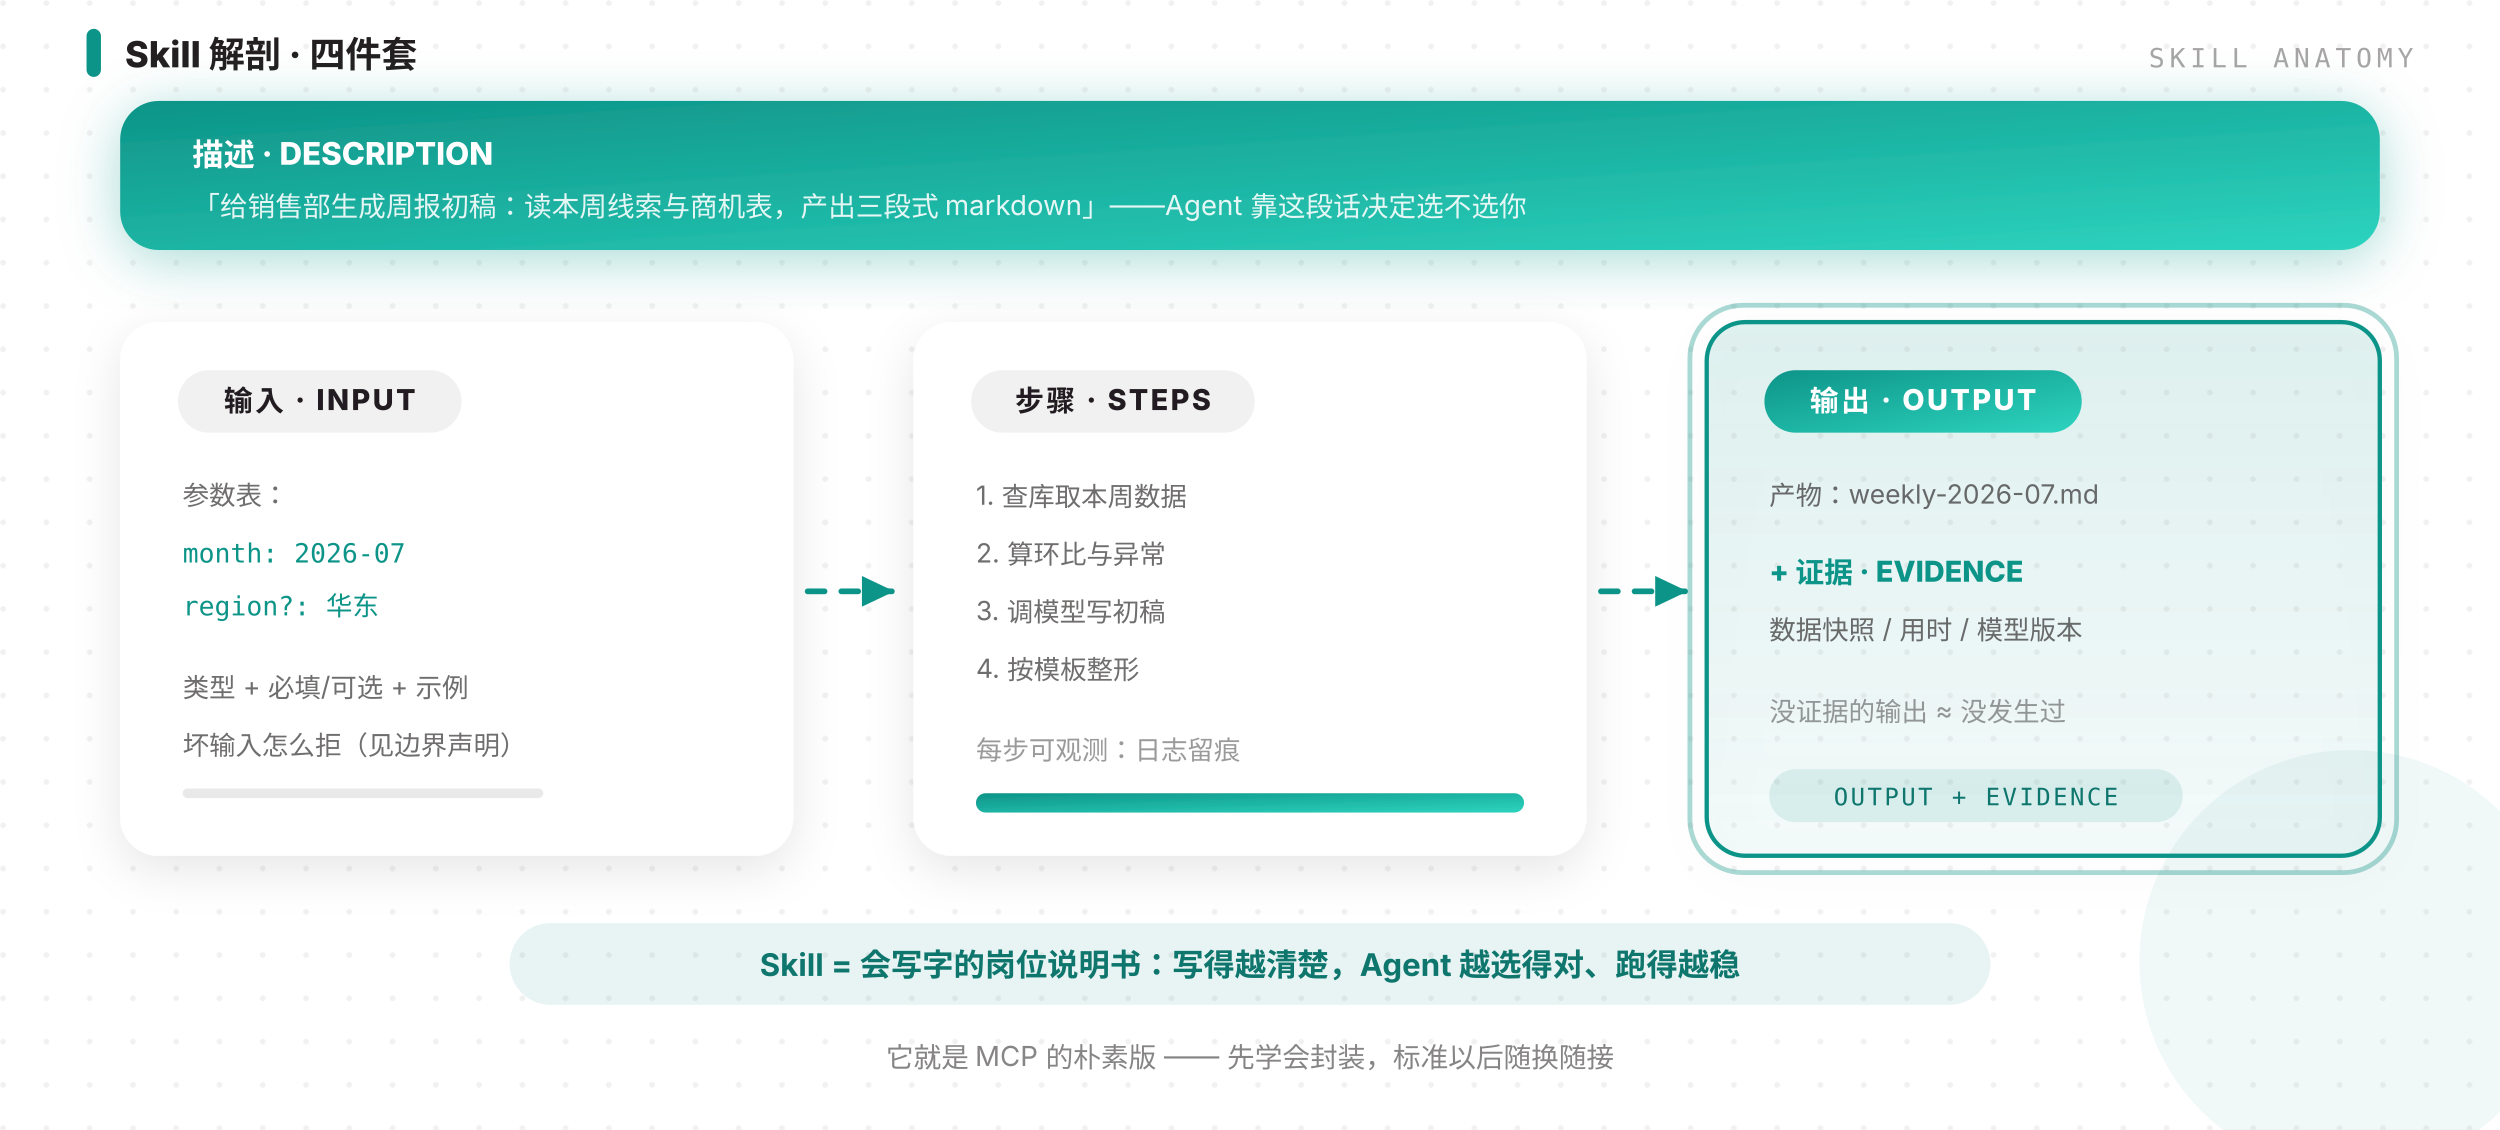
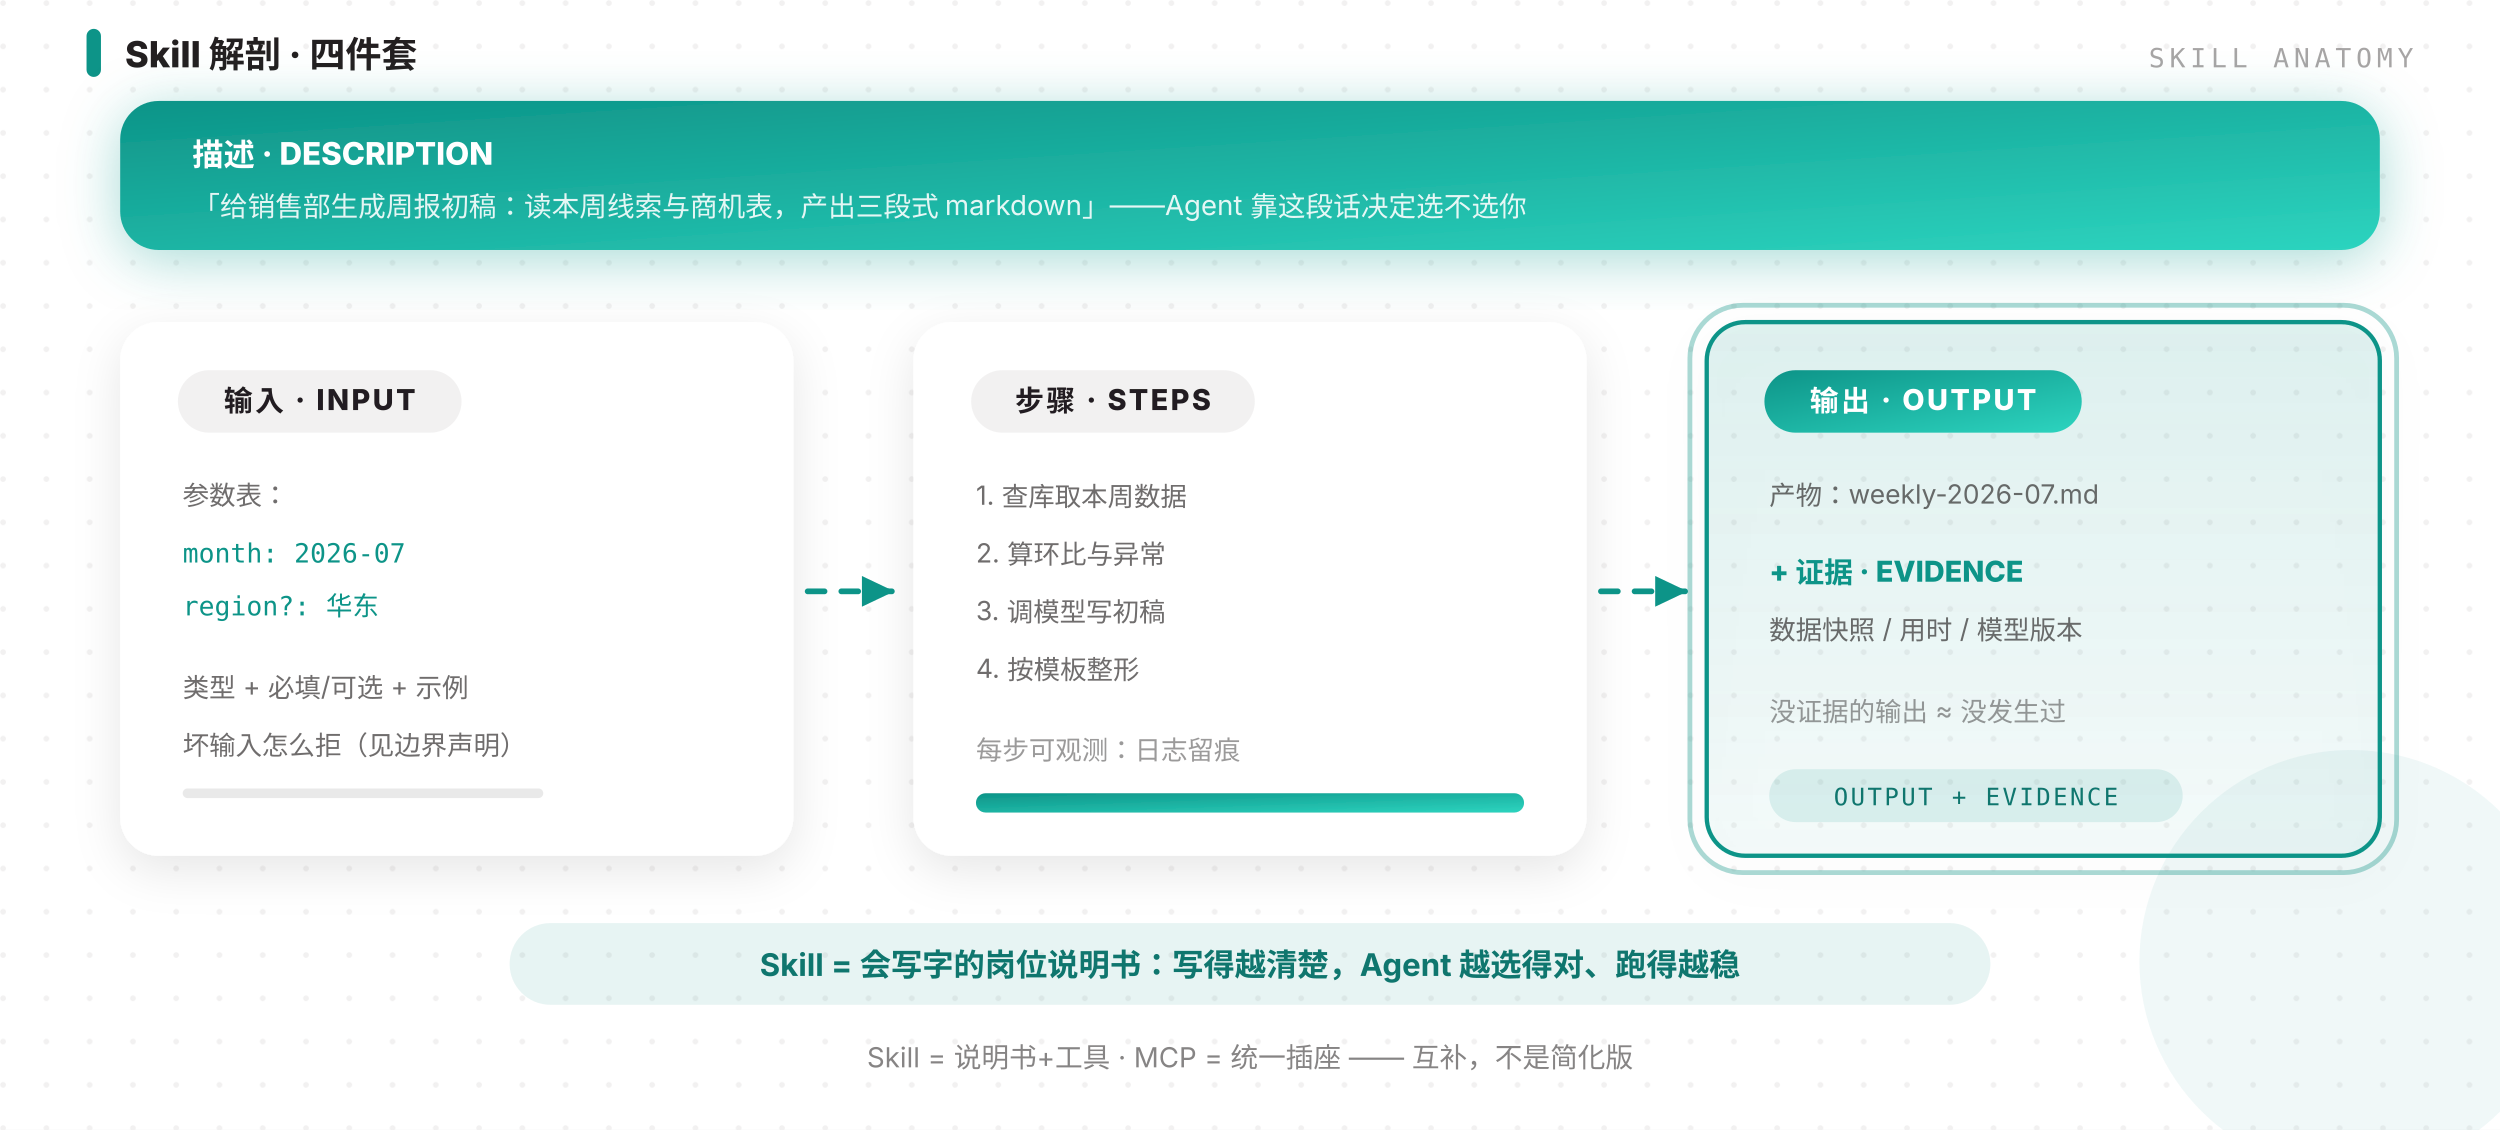
<svg xmlns="http://www.w3.org/2000/svg" viewBox="0 0 1040 470" role="img" aria-label="Skill 解剖：输入、步骤、输出、证据">
  <defs>
    <linearGradient id="sk-teal" x1="0" y1="0" x2="1" y2="1">
      <stop offset="0%" stop-color="#0d9488" />
      <stop offset="100%" stop-color="#2dd4bf" />
    </linearGradient>
    <linearGradient id="sk-tint" x1="0" y1="0" x2="0" y2="1">
      <stop offset="0%" stop-color="rgba(13,148,136,.12)" />
      <stop offset="100%" stop-color="rgba(13,148,136,.04)" />
    </linearGradient>
    <pattern id="sk-dots" width="18" height="18" patternUnits="userSpaceOnUse">
      <circle cx="1.3" cy="1.3" r="1.2" fill="rgba(35,31,32,.06)" />
    </pattern>
    <filter id="sk-sh" x="-30%" y="-30%" width="160%" height="160%">
      <feDropShadow dx="0" dy="6" stdDeviation="10" flood-color="#231f20" flood-opacity=".10" />
    </filter>
    <filter id="sk-glow" x="-40%" y="-40%" width="180%" height="180%">
      <feDropShadow dx="0" dy="4" stdDeviation="12" flood-color="#0d9488" flood-opacity=".35" />
    </filter>
    <marker id="sk-arr" viewBox="0 0 10 10" refX="8" refY="5" markerWidth="7" markerHeight="7" orient="auto-start-reverse">
      <path d="M0 1.2 L8 5 L0 8.8 Z" fill="#0d9488" />
    </marker>
  </defs>
  <rect width="1040" height="470" fill="#ffffff" />
  <rect width="1040" height="470" fill="url(#sk-dots)" />
  <circle cx="978" cy="400" r="88" fill="rgba(13,148,136,.06)">
    <animate attributeName="r" values="88;104;88" dur="10s" repeatCount="indefinite" />
  </circle>
  <g font-family="-apple-system,BlinkMacSystemFont,'PingFang SC',sans-serif">
    <rect x="36" y="12" width="6" height="20" rx="3" fill="#0d9488" />
    <text x="52" y="28" font-size="15" font-weight="800" fill="#231f20">Skill 解剖 · 四件套</text>
    <text x="1004" y="28" text-anchor="end" font-family="'SF Mono',Menlo,monospace" font-size="11" letter-spacing="2" fill="rgba(35,31,32,.4)">SKILL ANATOMY</text>
  </g>
  <g font-family="-apple-system,BlinkMacSystemFont,'PingFang SC',sans-serif" transform="translate(50,42)">
    <rect width="940" height="62" rx="16" fill="url(#sk-teal)" filter="url(#sk-glow)" />
    <text x="30" y="27" font-size="13" font-weight="800" fill="#fff">描述 · DESCRIPTION</text>
    <text x="30" y="48" font-size="11.5" fill="rgba(255,255,255,.88)">「给销售部生成周报初稿：读本周线索与商机表，产出三段式 markdown」——Agent 靠这段话决定选不选你</text>
  </g>
  <g font-family="-apple-system,BlinkMacSystemFont,'PingFang SC',sans-serif">
    <g transform="translate(50,134)" filter="url(#sk-sh)">
      <rect width="280" height="222" rx="16" fill="#fff" />
      <rect x="24" y="20" width="118" height="26" rx="13" fill="rgba(35,31,32,.06)" />
      <text x="83" y="37" text-anchor="middle" font-size="12" font-weight="800" letter-spacing="1" fill="#231f20">输入 · INPUT</text>
      <g font-size="11" fill="rgba(35,31,32,.65)">
        <text x="26" y="76">参数表：</text>
        <text x="26" y="100" font-family="'SF Mono',Menlo,monospace" fill="#0d9488">month: 2026-07</text>
        <text x="26" y="122" font-family="'SF Mono',Menlo,monospace" fill="#0d9488">region?: 华东</text>
        <text x="26" y="156">类型 + 必填/可选 + 示例</text>
        <text x="26" y="180">坏输入怎么拒（见边界声明）</text>
      </g>
      <rect x="26" y="194" width="150" height="4" rx="2" fill="rgba(35,31,32,.10)" />
    </g>
    <g transform="translate(380,134)" filter="url(#sk-sh)">
      <rect width="280" height="222" rx="16" fill="#fff" />
      <rect x="24" y="20" width="118" height="26" rx="13" fill="rgba(35,31,32,.06)" />
      <text x="83" y="37" text-anchor="middle" font-size="12" font-weight="800" letter-spacing="1" fill="#231f20">步骤 · STEPS</text>
      <g font-size="11" fill="rgba(35,31,32,.65)">
        <text x="26" y="76">1. 查库取本周数据</text>
        <text x="26" y="100">2. 算环比与异常</text>
        <text x="26" y="124">3. 调模型写初稿</text>
        <text x="26" y="148">4. 按模板整形</text>
        <text x="26" y="182" fill="rgba(35,31,32,.45)">每步可观测：日志留痕</text>
      </g>
      <rect x="26" y="196" width="228" height="8" rx="4" fill="rgba(35,31,32,.08)" />
      <rect x="26" y="196" width="228" height="8" rx="4" fill="url(#sk-teal)">
        <animate attributeName="width" values="0;228" dur="3.6s" repeatCount="indefinite" />
        <animate attributeName="opacity" values=".9;.9;0" keyTimes="0;.9;1" dur="3.6s" repeatCount="indefinite" />
      </rect>
    </g>
    <g transform="translate(710,134)">
      <rect x="-7" y="-7" width="294" height="236" rx="22" fill="none" stroke="#0d9488" stroke-width="2" opacity=".35">
        <animate attributeName="opacity" values=".45;.12;.45" dur="2.6s" repeatCount="indefinite" />
      </rect>
      <rect width="280" height="222" rx="16" fill="url(#sk-tint)" stroke="#0d9488" stroke-width="1.8" filter="url(#sk-sh)" />
      <rect x="24" y="20" width="132" height="26" rx="13" fill="url(#sk-teal)" />
      <text x="90" y="37" text-anchor="middle" font-size="12" font-weight="800" letter-spacing="1" fill="#fff">输出 · OUTPUT</text>
      <g font-size="11" fill="rgba(35,31,32,.65)">
        <text x="26" y="76">产物：weekly-2026-07.md</text>
        <text x="26" y="108" font-size="12" font-weight="800" fill="#0d9488">+ 证据 · EVIDENCE</text>
        <text x="26" y="132">数据快照 / 用时 / 模型版本</text>
        <text x="26" y="166" fill="rgba(35,31,32,.45)">没证据的输出 ≈ 没发生过</text>
      </g>
      <rect x="26" y="186" width="172" height="22" rx="11" fill="rgba(13,148,136,.12)" />
      <text x="112" y="201" text-anchor="middle" font-size="10" font-family="'SF Mono',Menlo,monospace" letter-spacing="1" fill="#0f766e">OUTPUT + EVIDENCE</text>
    </g>
    <path d="M336 246 H372" stroke="#0d9488" stroke-width="2.4" stroke-linecap="round" stroke-dasharray="7 7" marker-end="url(#sk-arr)">
      <animate attributeName="stroke-dashoffset" from="14" to="0" dur="0.8s" repeatCount="indefinite" />
    </path>
    <path d="M666 246 H702" stroke="#0d9488" stroke-width="2.4" stroke-linecap="round" stroke-dasharray="7 7" marker-end="url(#sk-arr)">
      <animate attributeName="stroke-dashoffset" from="14" to="0" dur="0.8s" repeatCount="indefinite" />
    </path>
    <rect x="212" y="384" width="616" height="34" rx="17" fill="rgba(13,148,136,.10)" />
    <text x="520" y="406" text-anchor="middle" font-size="13" font-weight="700" fill="#0f766e">Skill = 会写字的岗位说明书：写得越清楚，Agent 越选得对、跑得越稳</text>
-     <text x="520" y="444" text-anchor="middle" font-size="11.5" fill="rgba(35,31,32,.55)">它就是 MCP 的朴素版 —— 先学会封装，标准以后随换随接</text>
+     <text x="520" y="444" text-anchor="middle" font-size="11.5" fill="rgba(35,31,32,.55)">Skill = 说明书+工具 · MCP = 统一插座 —— 互补，不是简化版</text>
  </g>
</svg>
